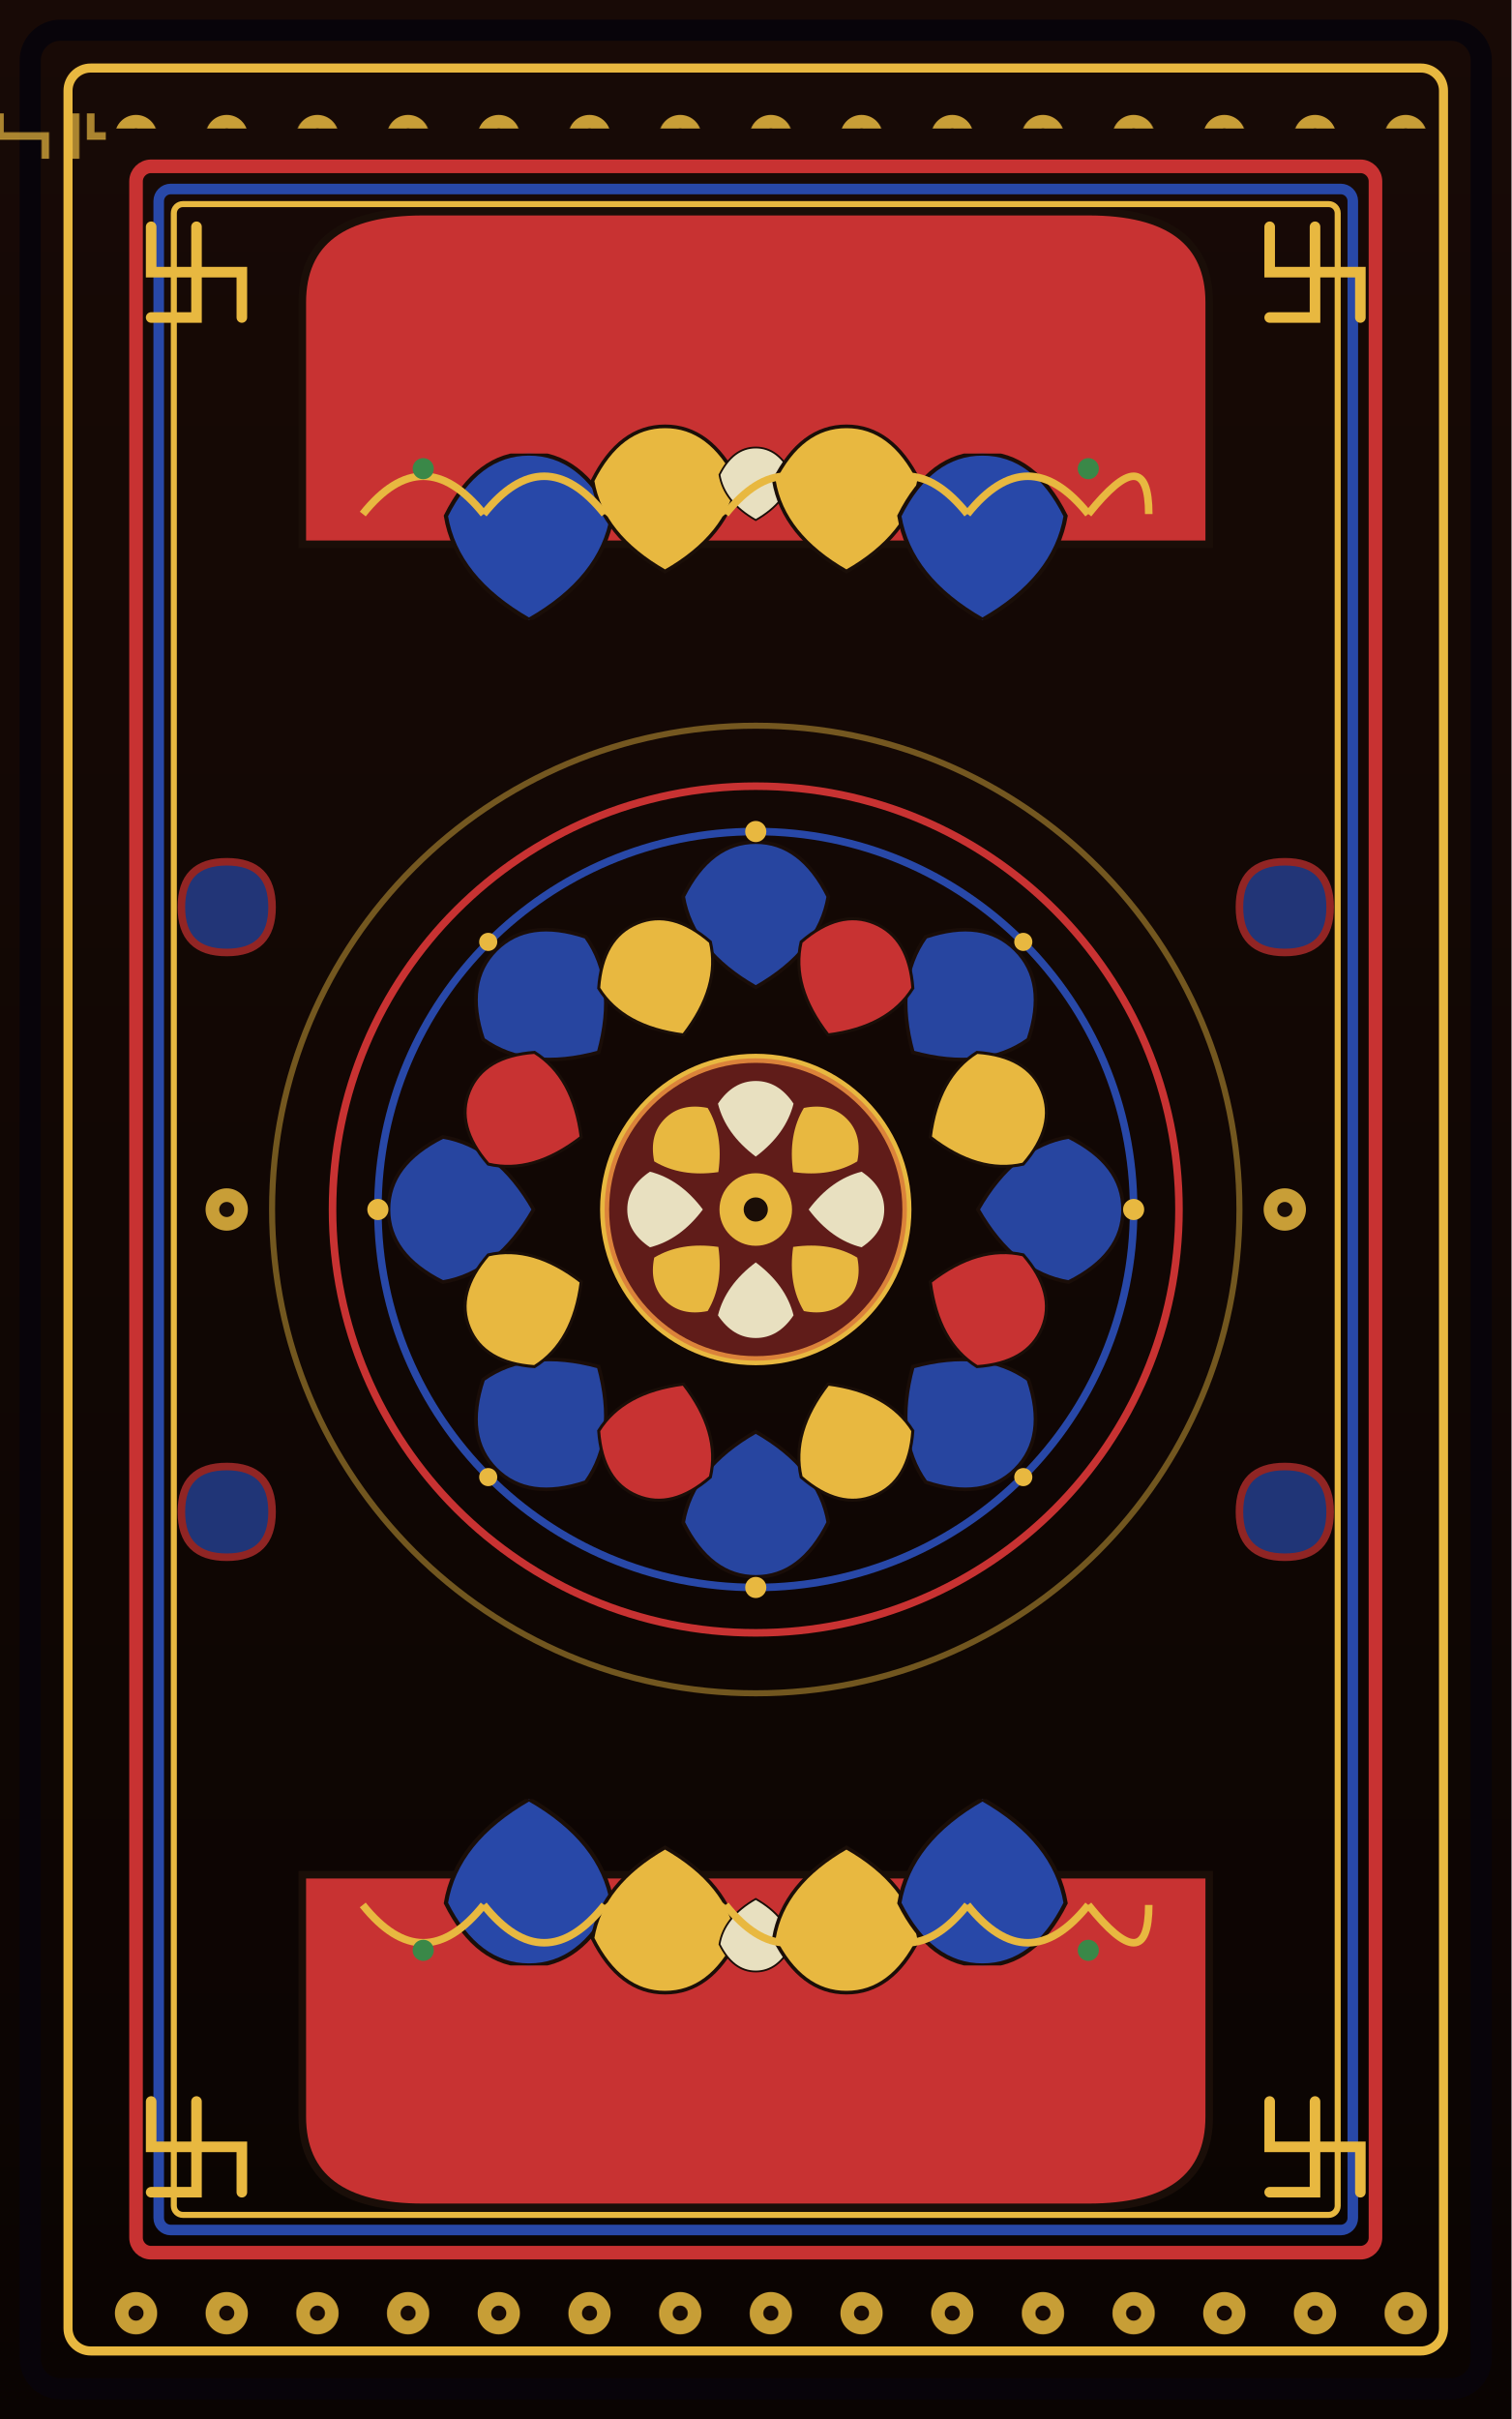
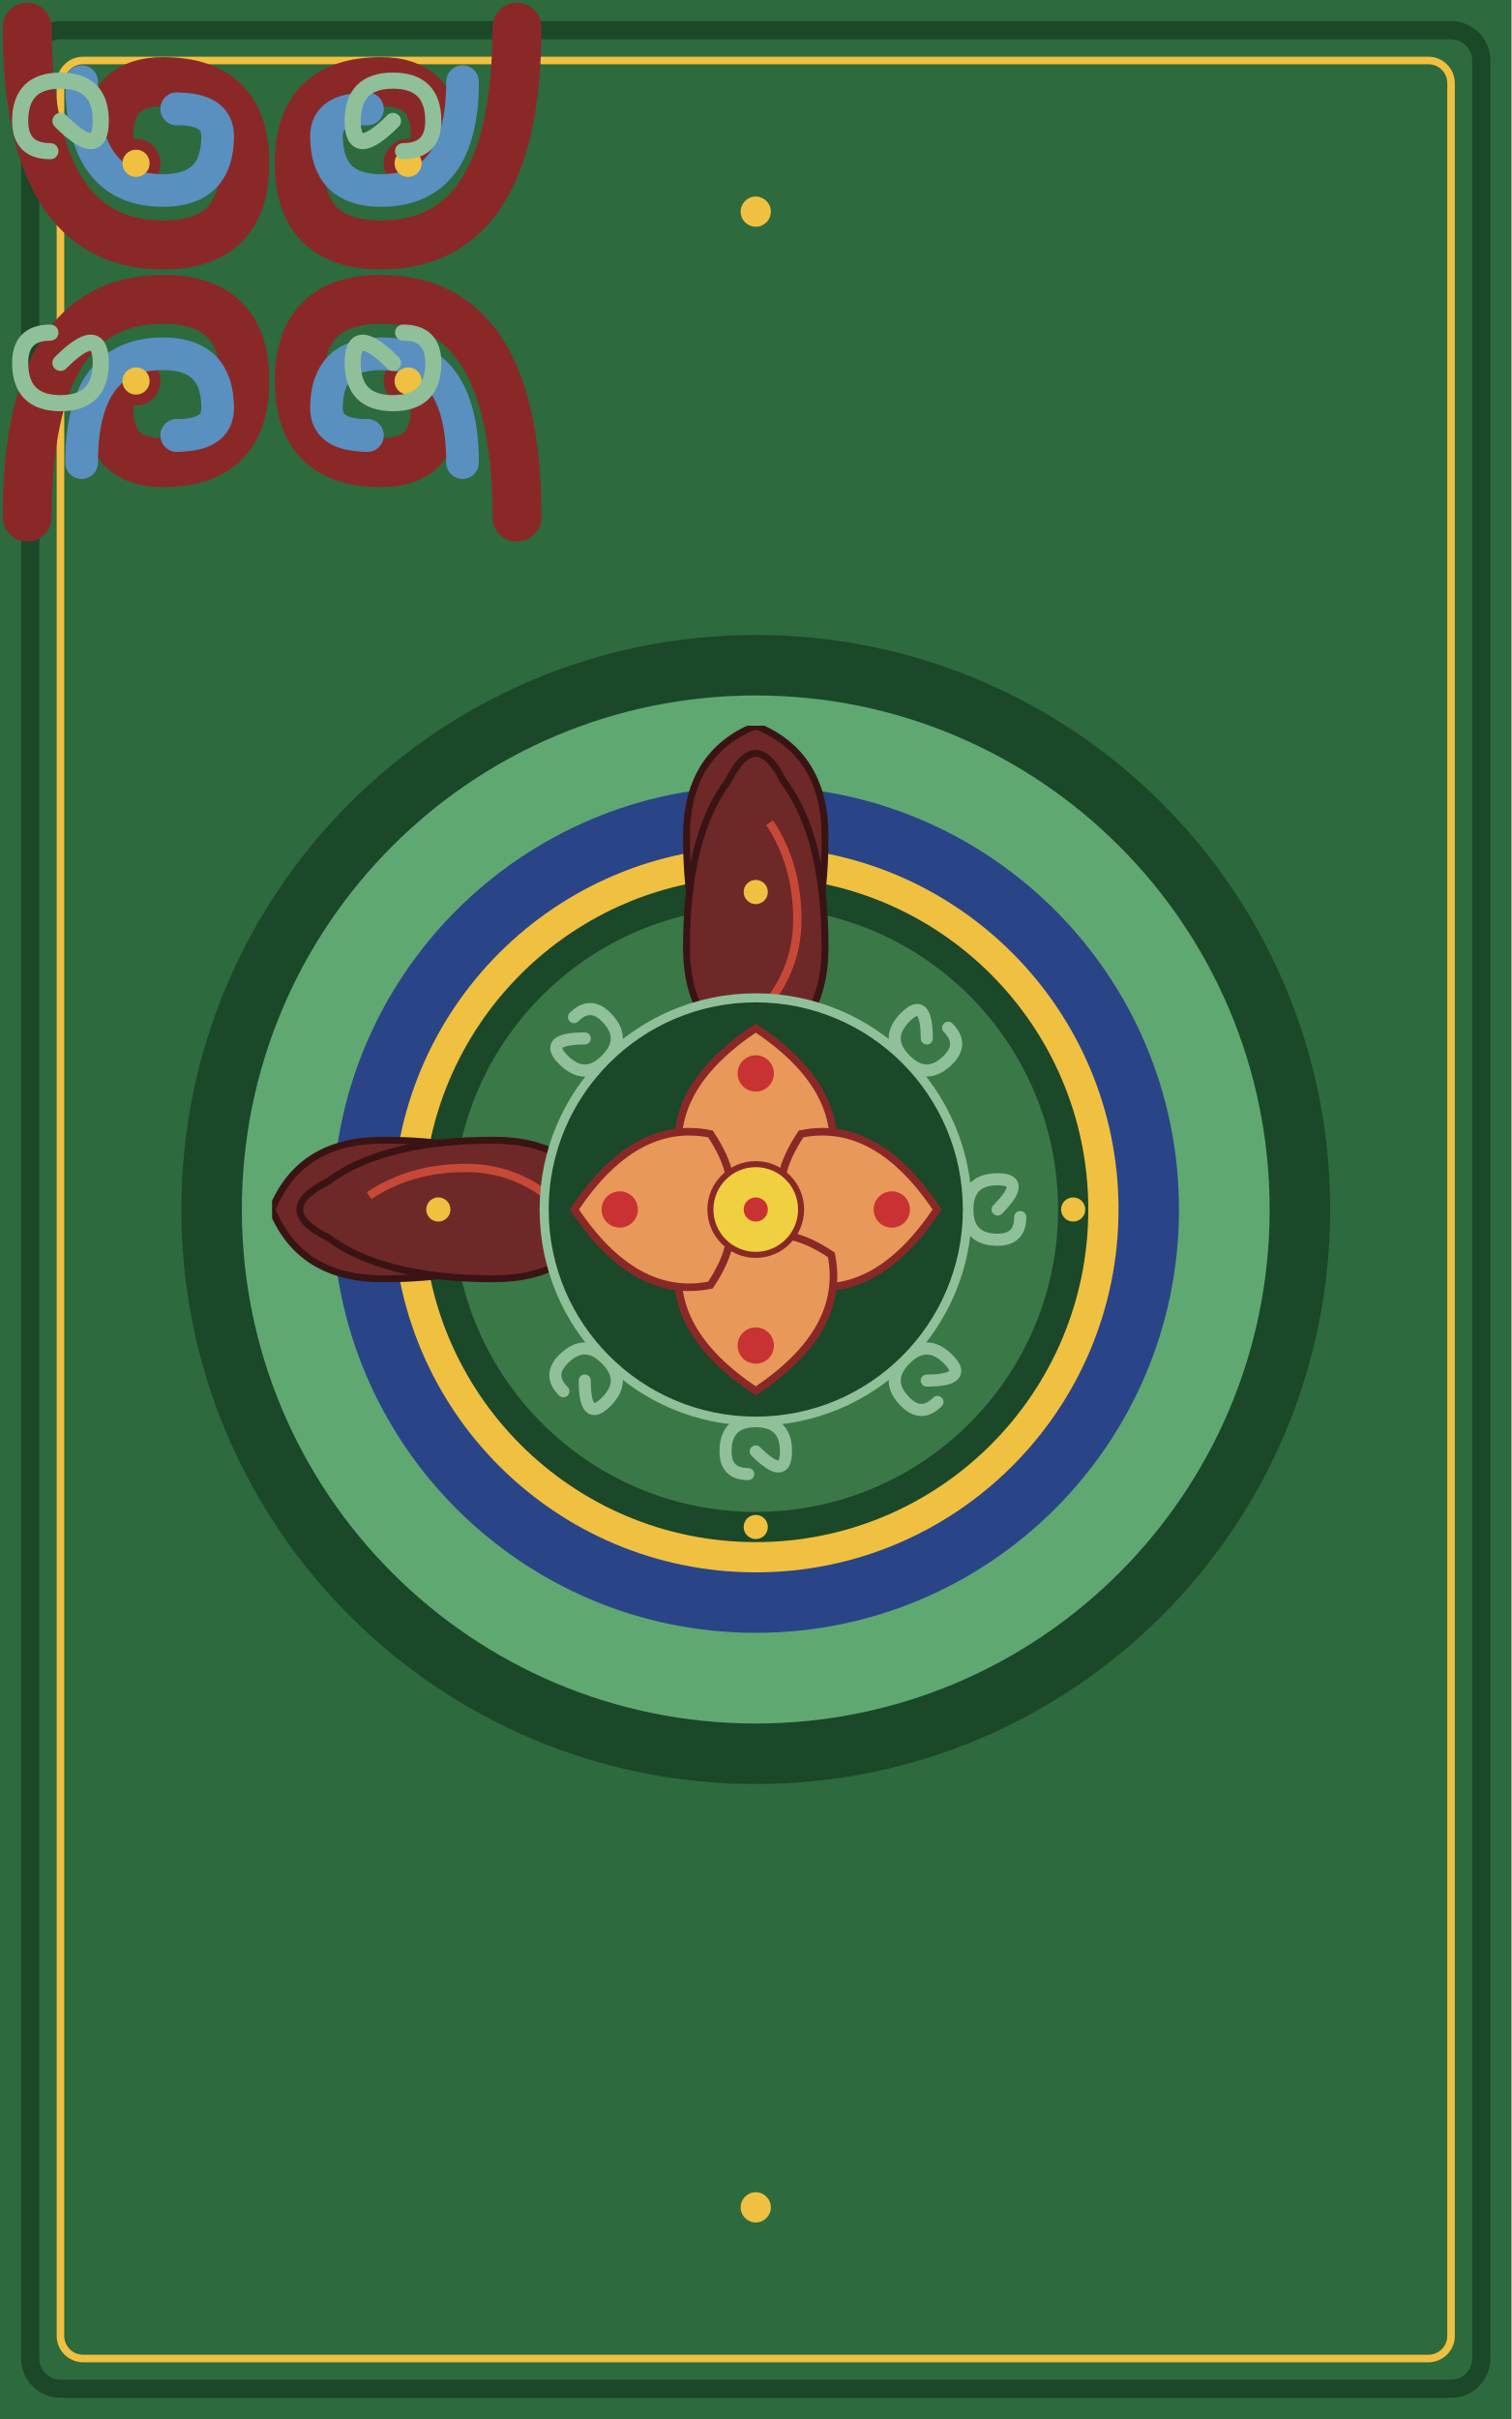
<svg xmlns="http://www.w3.org/2000/svg" viewBox="0 0 100 160" preserveAspectRatio="xMidYMid slice">
  <defs>
-     <linearGradient id="dcBg" x1="0" y1="0" x2="0" y2="1">
-       <stop offset="0" stop-color="#180a06" />
-       <stop offset="1" stop-color="#0a0402" />
-     </linearGradient>
-     <pattern id="yeonju" x="0" y="0" width="6" height="6" patternUnits="userSpaceOnUse">
-       <circle cx="3" cy="3" r="1.4" fill="#e8b840" />
-       <circle cx="3" cy="3" r="0.5" fill="#180a06" />
-     </pattern>
-     <pattern id="hoemun" x="0" y="0" width="10" height="6" patternUnits="userSpaceOnUse">
-       <path d="M0 5 L0 1 L4 1 L4 4 L7 4 L7 1 L10 1 L10 5 Z" fill="none" stroke="#e8b840" stroke-width="0.5" />
-     </pattern>
-     <symbol id="petal" viewBox="-10 -16 20 16">
-       <path d="M0 0 Q-7 -4 -8 -10 Q-5 -16 0 -16 Q5 -16 8 -10 Q7 -4 0 0 Z" fill="currentColor" stroke="#1a0e08" stroke-width="0.4" />
+     <symbol id="corner-curl" viewBox="-20 -20 40 40">
+       <path d="M-18 -18 Q-18 -2 -8 -2 Q-2 -2 -2 -8 Q-2 -14 -8 -14 Q-12 -14 -12 -10 Q-12 -8 -10 -8" fill="none" stroke="#8a2828" stroke-width="3.6" stroke-linecap="round" />
+       <path d="M-14 -14 Q-14 -6 -8 -6 Q-4 -6 -4 -10 Q-4 -12 -7 -12" fill="none" stroke="#5990c0" stroke-width="2.4" stroke-linecap="round" />
+       <circle cx="-7" cy="-12" r="1.2" fill="#5990c0" />
+       <circle cx="-10" cy="-8" r="1" fill="#f0c040" />
    </symbol>
-     <symbol id="petal-inner" viewBox="-6 -10 12 10">
-       <path d="M0 0 Q-4 -3 -5 -7 Q-3 -10 0 -10 Q3 -10 5 -7 Q4 -3 0 0 Z" fill="currentColor" />
+     <symbol id="curl-mini" viewBox="-6 -6 12 12">
+       <path d="M0 0 Q-4 -4 -4 0 Q-4 4 0 4 Q4 4 4 0 Q4 -3 1 -3" fill="none" stroke="currentColor" stroke-width="1.6" stroke-linecap="round" />
+     </symbol>
+     <symbol id="wing-leaf" viewBox="-12 -6 24 12">
+       <path d="M-12 0 Q-10 -5 -4 -5 Q4 -5 8 -2 Q12 0 8 2 Q4 5 -4 5 Q-10 5 -12 0 Z" fill="#6e2828" stroke="#3a1414" stroke-width="0.5" />
+       <path d="M-9 0 Q-6 -3 -2 -3 Q2 -3 5 -1" stroke="#c84838" stroke-width="0.6" fill="none" />
    </symbol>
  </defs>
-   <rect width="100" height="160" fill="url(#dcBg)" />
-   <rect x="2" y="2" width="96" height="156" rx="2" fill="none" stroke="#08040a" stroke-width="1.4" />
-   <rect x="4.5" y="4.5" width="91" height="151" rx="1.5" fill="none" stroke="#e8b840" stroke-width="0.6" />
-   <rect x="5.5" y="5.5" width="89" height="3" fill="url(#yeonju)" opacity="0.85" />
-   <rect x="5.5" y="151.5" width="89" height="3" fill="url(#yeonju)" opacity="0.85" />
-   <rect x="5.5" y="9" width="3" height="142" fill="url(#hoemun)" opacity="0.7" transform="rotate(90 7 9)" />
-   <rect x="9" y="11" width="82" height="138" rx="1" fill="none" stroke="#c83232" stroke-width="0.9" />
-   <rect x="10.5" y="12.5" width="79" height="135" rx="0.8" fill="none" stroke="#2848a8" stroke-width="0.7" />
-   <rect x="11.5" y="13.5" width="77" height="133" rx="0.6" fill="none" stroke="#e8b840" stroke-width="0.4" />
-   <g transform="translate(50, 28)">
-     <path d="M-30 -8 Q-30 -14 -22 -14 L22 -14 Q30 -14 30 -8 L30 8 L-30 8 Z" fill="#c83232" stroke="#1a0e08" stroke-width="0.5" />
-     <g transform="translate(0, 4)">
-       <g color="#2848a8">
-         <use href="#petal" x="-22" y="-2" width="14" height="11" />
+   <rect width="100" height="160" fill="#2d6a3e" />
+   <rect x="2" y="2" width="96" height="156" rx="2" fill="none" stroke="#1a4828" stroke-width="1.2" />
+   <rect x="4" y="4" width="92" height="152" rx="1.5" fill="none" stroke="#f0c040" stroke-width="0.5" />
+   <use href="#corner-curl" x="0" y="0" width="36" height="36" />
+   <use href="#corner-curl" x="64" y="0" width="36" height="36" transform="translate(100 0) scale(-1 1)" />
+   <use href="#corner-curl" x="0" y="124" width="36" height="36" transform="translate(0 160) scale(1 -1)" />
+   <use href="#corner-curl" x="64" y="124" width="36" height="36" transform="translate(100 160) scale(-1 -1)" />
+   <g transform="translate(50, 80)">
+     <circle r="38" fill="#1a4828" />
+     <circle r="34" fill="#5fa872" />
+     <circle r="28" fill="#2a4488" />
+     <circle r="24" fill="#f0c040" />
+     <circle r="22" fill="#1a4828" />
+     <circle r="20" fill="#3a7848" />
+     <g color="#8fc09a">
+       <use href="#curl-mini" x="-3" y="-19" width="6" height="6" />
+       <use href="#curl-mini" x="-3" y="-19" width="6" height="6" transform="rotate(45)" />
+       <use href="#curl-mini" x="-3" y="-19" width="6" height="6" transform="rotate(90)" />
+       <use href="#curl-mini" x="-3" y="-19" width="6" height="6" transform="rotate(135)" />
+       <use href="#curl-mini" x="-3" y="-19" width="6" height="6" transform="rotate(180)" />
+       <use href="#curl-mini" x="-3" y="-19" width="6" height="6" transform="rotate(225)" />
+       <use href="#curl-mini" x="-3" y="-19" width="6" height="6" transform="rotate(270)" />
+       <use href="#curl-mini" x="-3" y="-19" width="6" height="6" transform="rotate(315)" />
+     </g>
+     <use href="#wing-leaf" x="-32" y="-6" width="22" height="12" />
+     <use href="#wing-leaf" x="10" y="-6" width="22" height="12" transform="translate(0 0) scale(-1 1)" />
+     <g transform="rotate(90)">
+       <use href="#wing-leaf" x="-32" y="-6" width="22" height="12" />
+       <use href="#wing-leaf" x="10" y="-6" width="22" height="12" transform="scale(-1 1)" />
+     </g>
+     <circle r="14" fill="#1a4828" stroke="#8fc09a" stroke-width="0.6" />
+     <g color="#8fc09a">
+       <use href="#curl-mini" x="-4" y="-12" width="8" height="8" />
+       <use href="#curl-mini" x="-4" y="-12" width="8" height="8" transform="rotate(90)" />
+       <use href="#curl-mini" x="-4" y="-12" width="8" height="8" transform="rotate(180)" />
+       <use href="#curl-mini" x="-4" y="-12" width="8" height="8" transform="rotate(270)" />
+     </g>
+     <g>
+       <g fill="#e89858" stroke="#8a2828" stroke-width="0.5">
+         <path d="M0 -12 Q-6 -8 -5 -3 Q-2 -1 0 -2 Q2 -1 5 -3 Q6 -8 0 -12 Z" />
+         <path d="M12 0 Q8 -6 3 -5 Q1 -2 2 0 Q1 2 3 5 Q8 6 12 0 Z" />
+         <path d="M0 12 Q-6 8 -5 3 Q-2 1 0 2 Q2 1 5 3 Q6 8 0 12 Z" />
+         <path d="M-12 0 Q-8 -6 -3 -5 Q-1 -2 -2 0 Q-1 2 -3 5 Q-8 6 -12 0 Z" />
      </g>
-       <g color="#e8b840">
-         <use href="#petal" x="-12" y="-4" width="12" height="10" />
+       <g fill="#c83232">
+         <circle cx="0" cy="-9" r="1.2" />
+         <circle cx="9" cy="0" r="1.2" />
+         <circle cx="0" cy="9" r="1.2" />
+         <circle cx="-9" cy="0" r="1.2" />
      </g>
-       <g color="#e8e0c0">
-         <use href="#petal" x="-3" y="-5" width="6" height="10" />
-       </g>
-       <g color="#e8b840">
-         <use href="#petal" x="0" y="-4" width="12" height="10" />
-       </g>
-       <g color="#2848a8">
-         <use href="#petal" x="8" y="-2" width="14" height="11" />
-       </g>
+       <circle r="3" fill="#f0d040" />
+       <circle r="3" fill="none" stroke="#8a2828" stroke-width="0.4" />
+       <circle r="0.8" fill="#c83232" />
    </g>
-     <g fill="none" stroke="#e8b840" stroke-width="0.5">
-       <path d="M-26 6 Q-22 1 -18 6" />
-       <path d="M-18 6 Q-14 1 -10 6" />
-       <path d="M-10 6 Q-6 1 -2 6" />
-       <path d="M-2 6 Q2 1 6 6" />
-       <path d="M6 6 Q10 1 14 6" />
-       <path d="M14 6 Q18 1 22 6" />
-       <path d="M22 6 Q26 1 26 6" />
-     </g>
-     <g fill="#3a8848">
-       <circle cx="-22" cy="3" r="0.7" />
-       <circle cx="22" cy="3" r="0.7" />
+     <g fill="#f0c040">
+       <circle cx="-21" cy="0" r="0.8" />
+       <circle cx="21" cy="0" r="0.8" />
+       <circle cx="0" cy="-21" r="0.8" />
+       <circle cx="0" cy="21" r="0.8" />
    </g>
  </g>
-   <g transform="translate(50, 80)">
-     <circle r="32" fill="none" stroke="#e8b840" stroke-width="0.4" opacity="0.45" />
-     <circle r="28" fill="none" stroke="#c83232" stroke-width="0.5" />
-     <circle r="25" fill="none" stroke="#2848a8" stroke-width="0.5" />
-     <g>
-       <g color="#2848a8" opacity="0.95">
-         <use href="#petal" x="-6" y="-26" width="12" height="13" />
-         <use href="#petal" x="-6" y="-26" width="12" height="13" transform="rotate(45)" />
-         <use href="#petal" x="-6" y="-26" width="12" height="13" transform="rotate(90)" />
-         <use href="#petal" x="-6" y="-26" width="12" height="13" transform="rotate(135)" />
-         <use href="#petal" x="-6" y="-26" width="12" height="13" transform="rotate(180)" />
-         <use href="#petal" x="-6" y="-26" width="12" height="13" transform="rotate(225)" />
-         <use href="#petal" x="-6" y="-26" width="12" height="13" transform="rotate(270)" />
-         <use href="#petal" x="-6" y="-26" width="12" height="13" transform="rotate(315)" />
-       </g>
-     </g>
-     <g transform="rotate(22.5)">
-       <g color="#c83232">
-         <use href="#petal" x="-5" y="-22" width="10" height="11" />
-         <use href="#petal" x="-5" y="-22" width="10" height="11" transform="rotate(90)" />
-         <use href="#petal" x="-5" y="-22" width="10" height="11" transform="rotate(180)" />
-         <use href="#petal" x="-5" y="-22" width="10" height="11" transform="rotate(270)" />
-       </g>
-       <g color="#e8b840">
-         <use href="#petal" x="-5" y="-22" width="10" height="11" transform="rotate(45)" />
-         <use href="#petal" x="-5" y="-22" width="10" height="11" transform="rotate(135)" />
-         <use href="#petal" x="-5" y="-22" width="10" height="11" transform="rotate(225)" />
-         <use href="#petal" x="-5" y="-22" width="10" height="11" transform="rotate(315)" />
-       </g>
-     </g>
-     <circle r="10" fill="#1a0e08" stroke="#e8b840" stroke-width="0.6" />
-     <circle r="10" fill="#c83232" opacity="0.4" />
-     <g color="#e8e0c0">
-       <use href="#petal-inner" x="-3" y="-9" width="6" height="6" />
-       <use href="#petal-inner" x="-3" y="-9" width="6" height="6" transform="rotate(90)" />
-       <use href="#petal-inner" x="-3" y="-9" width="6" height="6" transform="rotate(180)" />
-       <use href="#petal-inner" x="-3" y="-9" width="6" height="6" transform="rotate(270)" />
-     </g>
-     <g color="#e8b840" transform="rotate(45)">
-       <use href="#petal-inner" x="-3" y="-9" width="6" height="6" />
-       <use href="#petal-inner" x="-3" y="-9" width="6" height="6" transform="rotate(90)" />
-       <use href="#petal-inner" x="-3" y="-9" width="6" height="6" transform="rotate(180)" />
-       <use href="#petal-inner" x="-3" y="-9" width="6" height="6" transform="rotate(270)" />
-     </g>
-     <circle r="2.4" fill="#e8b840" />
-     <circle r="0.8" fill="#1a0e08" />
-     <g fill="#e8b840">
-       <circle cx="0" cy="-25" r="0.7" />
-       <circle cx="0" cy="25" r="0.7" />
-       <circle cx="-25" cy="0" r="0.7" />
-       <circle cx="25" cy="0" r="0.7" />
-       <circle cx="-17.7" cy="-17.7" r="0.6" />
-       <circle cx="17.7" cy="-17.7" r="0.6" />
-       <circle cx="-17.7" cy="17.7" r="0.6" />
-       <circle cx="17.7" cy="17.7" r="0.6" />
-     </g>
+   <g color="#8fc09a">
+     <use href="#curl-mini" x="22" y="20" width="8" height="8" />
+     <use href="#curl-mini" x="70" y="20" width="8" height="8" transform="translate(78 0) scale(-1 1)" />
+     <use href="#curl-mini" x="22" y="132" width="8" height="8" transform="translate(0 144) scale(1 -1)" />
+     <use href="#curl-mini" x="70" y="132" width="8" height="8" transform="translate(78 144) scale(-1 -1)" />
  </g>
-   <g transform="translate(50, 132) scale(1, -1)">
-     <path d="M-30 -8 Q-30 -14 -22 -14 L22 -14 Q30 -14 30 -8 L30 8 L-30 8 Z" fill="#c83232" stroke="#1a0e08" stroke-width="0.5" />
-     <g transform="translate(0, 4)">
-       <g color="#2848a8">
-         <use href="#petal" x="-22" y="-2" width="14" height="11" />
-       </g>
-       <g color="#e8b840">
-         <use href="#petal" x="-12" y="-4" width="12" height="10" />
-       </g>
-       <g color="#e8e0c0">
-         <use href="#petal" x="-3" y="-5" width="6" height="10" />
-       </g>
-       <g color="#e8b840">
-         <use href="#petal" x="0" y="-4" width="12" height="10" />
-       </g>
-       <g color="#2848a8">
-         <use href="#petal" x="8" y="-2" width="14" height="11" />
-       </g>
-     </g>
-     <g fill="none" stroke="#e8b840" stroke-width="0.5">
-       <path d="M-26 6 Q-22 1 -18 6" />
-       <path d="M-18 6 Q-14 1 -10 6" />
-       <path d="M-10 6 Q-6 1 -2 6" />
-       <path d="M-2 6 Q2 1 6 6" />
-       <path d="M6 6 Q10 1 14 6" />
-       <path d="M14 6 Q18 1 22 6" />
-       <path d="M22 6 Q26 1 26 6" />
-     </g>
-     <g fill="#3a8848">
-       <circle cx="-22" cy="3" r="0.7" />
-       <circle cx="22" cy="3" r="0.7" />
-     </g>
-   </g>
-   <g stroke="#e8b840" stroke-width="0.7" fill="none" stroke-linecap="round">
-     <g transform="translate(13, 18)">
-       <path d="M-3 0 L0 0 L0 -3 M0 0 L3 0 L3 3 M0 0 L0 3 L-3 3 M0 0 L-3 0 L-3 -3" />
-     </g>
-     <g transform="translate(87, 18)">
-       <path d="M-3 0 L0 0 L0 -3 M0 0 L3 0 L3 3 M0 0 L0 3 L-3 3 M0 0 L-3 0 L-3 -3" />
-     </g>
-     <g transform="translate(13, 142)">
-       <path d="M-3 0 L0 0 L0 -3 M0 0 L3 0 L3 3 M0 0 L0 3 L-3 3 M0 0 L-3 0 L-3 -3" />
-     </g>
-     <g transform="translate(87, 142)">
-       <path d="M-3 0 L0 0 L0 -3 M0 0 L3 0 L3 3 M0 0 L0 3 L-3 3 M0 0 L-3 0 L-3 -3" />
-     </g>
-   </g>
-   <g fill="#e8b840" opacity="0.85">
-     <g transform="translate(15, 80)">
-       <circle r="1.4" />
-       <circle r="0.5" fill="#1a0e08" />
-     </g>
-     <g transform="translate(85, 80)">
-       <circle r="1.4" />
-       <circle r="0.5" fill="#1a0e08" />
-     </g>
-   </g>
-   <g transform="translate(15, 60)" stroke="#c83232" stroke-width="0.5" fill="none">
-     <path d="M-3 0 Q-3 -3 0 -3 Q3 -3 3 0 Q3 3 0 3 Q-3 3 -3 0 Z" fill="#2848a8" opacity="0.7" />
-   </g>
-   <g transform="translate(85, 60)" stroke="#c83232" stroke-width="0.5" fill="none">
-     <path d="M-3 0 Q-3 -3 0 -3 Q3 -3 3 0 Q3 3 0 3 Q-3 3 -3 0 Z" fill="#2848a8" opacity="0.7" />
-   </g>
-   <g transform="translate(15, 100)" stroke="#c83232" stroke-width="0.5" fill="none">
-     <path d="M-3 0 Q-3 -3 0 -3 Q3 -3 3 0 Q3 3 0 3 Q-3 3 -3 0 Z" fill="#2848a8" opacity="0.7" />
-   </g>
-   <g transform="translate(85, 100)" stroke="#c83232" stroke-width="0.5" fill="none">
-     <path d="M-3 0 Q-3 -3 0 -3 Q3 -3 3 0 Q3 3 0 3 Q-3 3 -3 0 Z" fill="#2848a8" opacity="0.7" />
+   <g fill="#f0c040">
+     <circle cx="50" cy="14" r="1" />
+     <circle cx="50" cy="146" r="1" />
  </g>
</svg>
